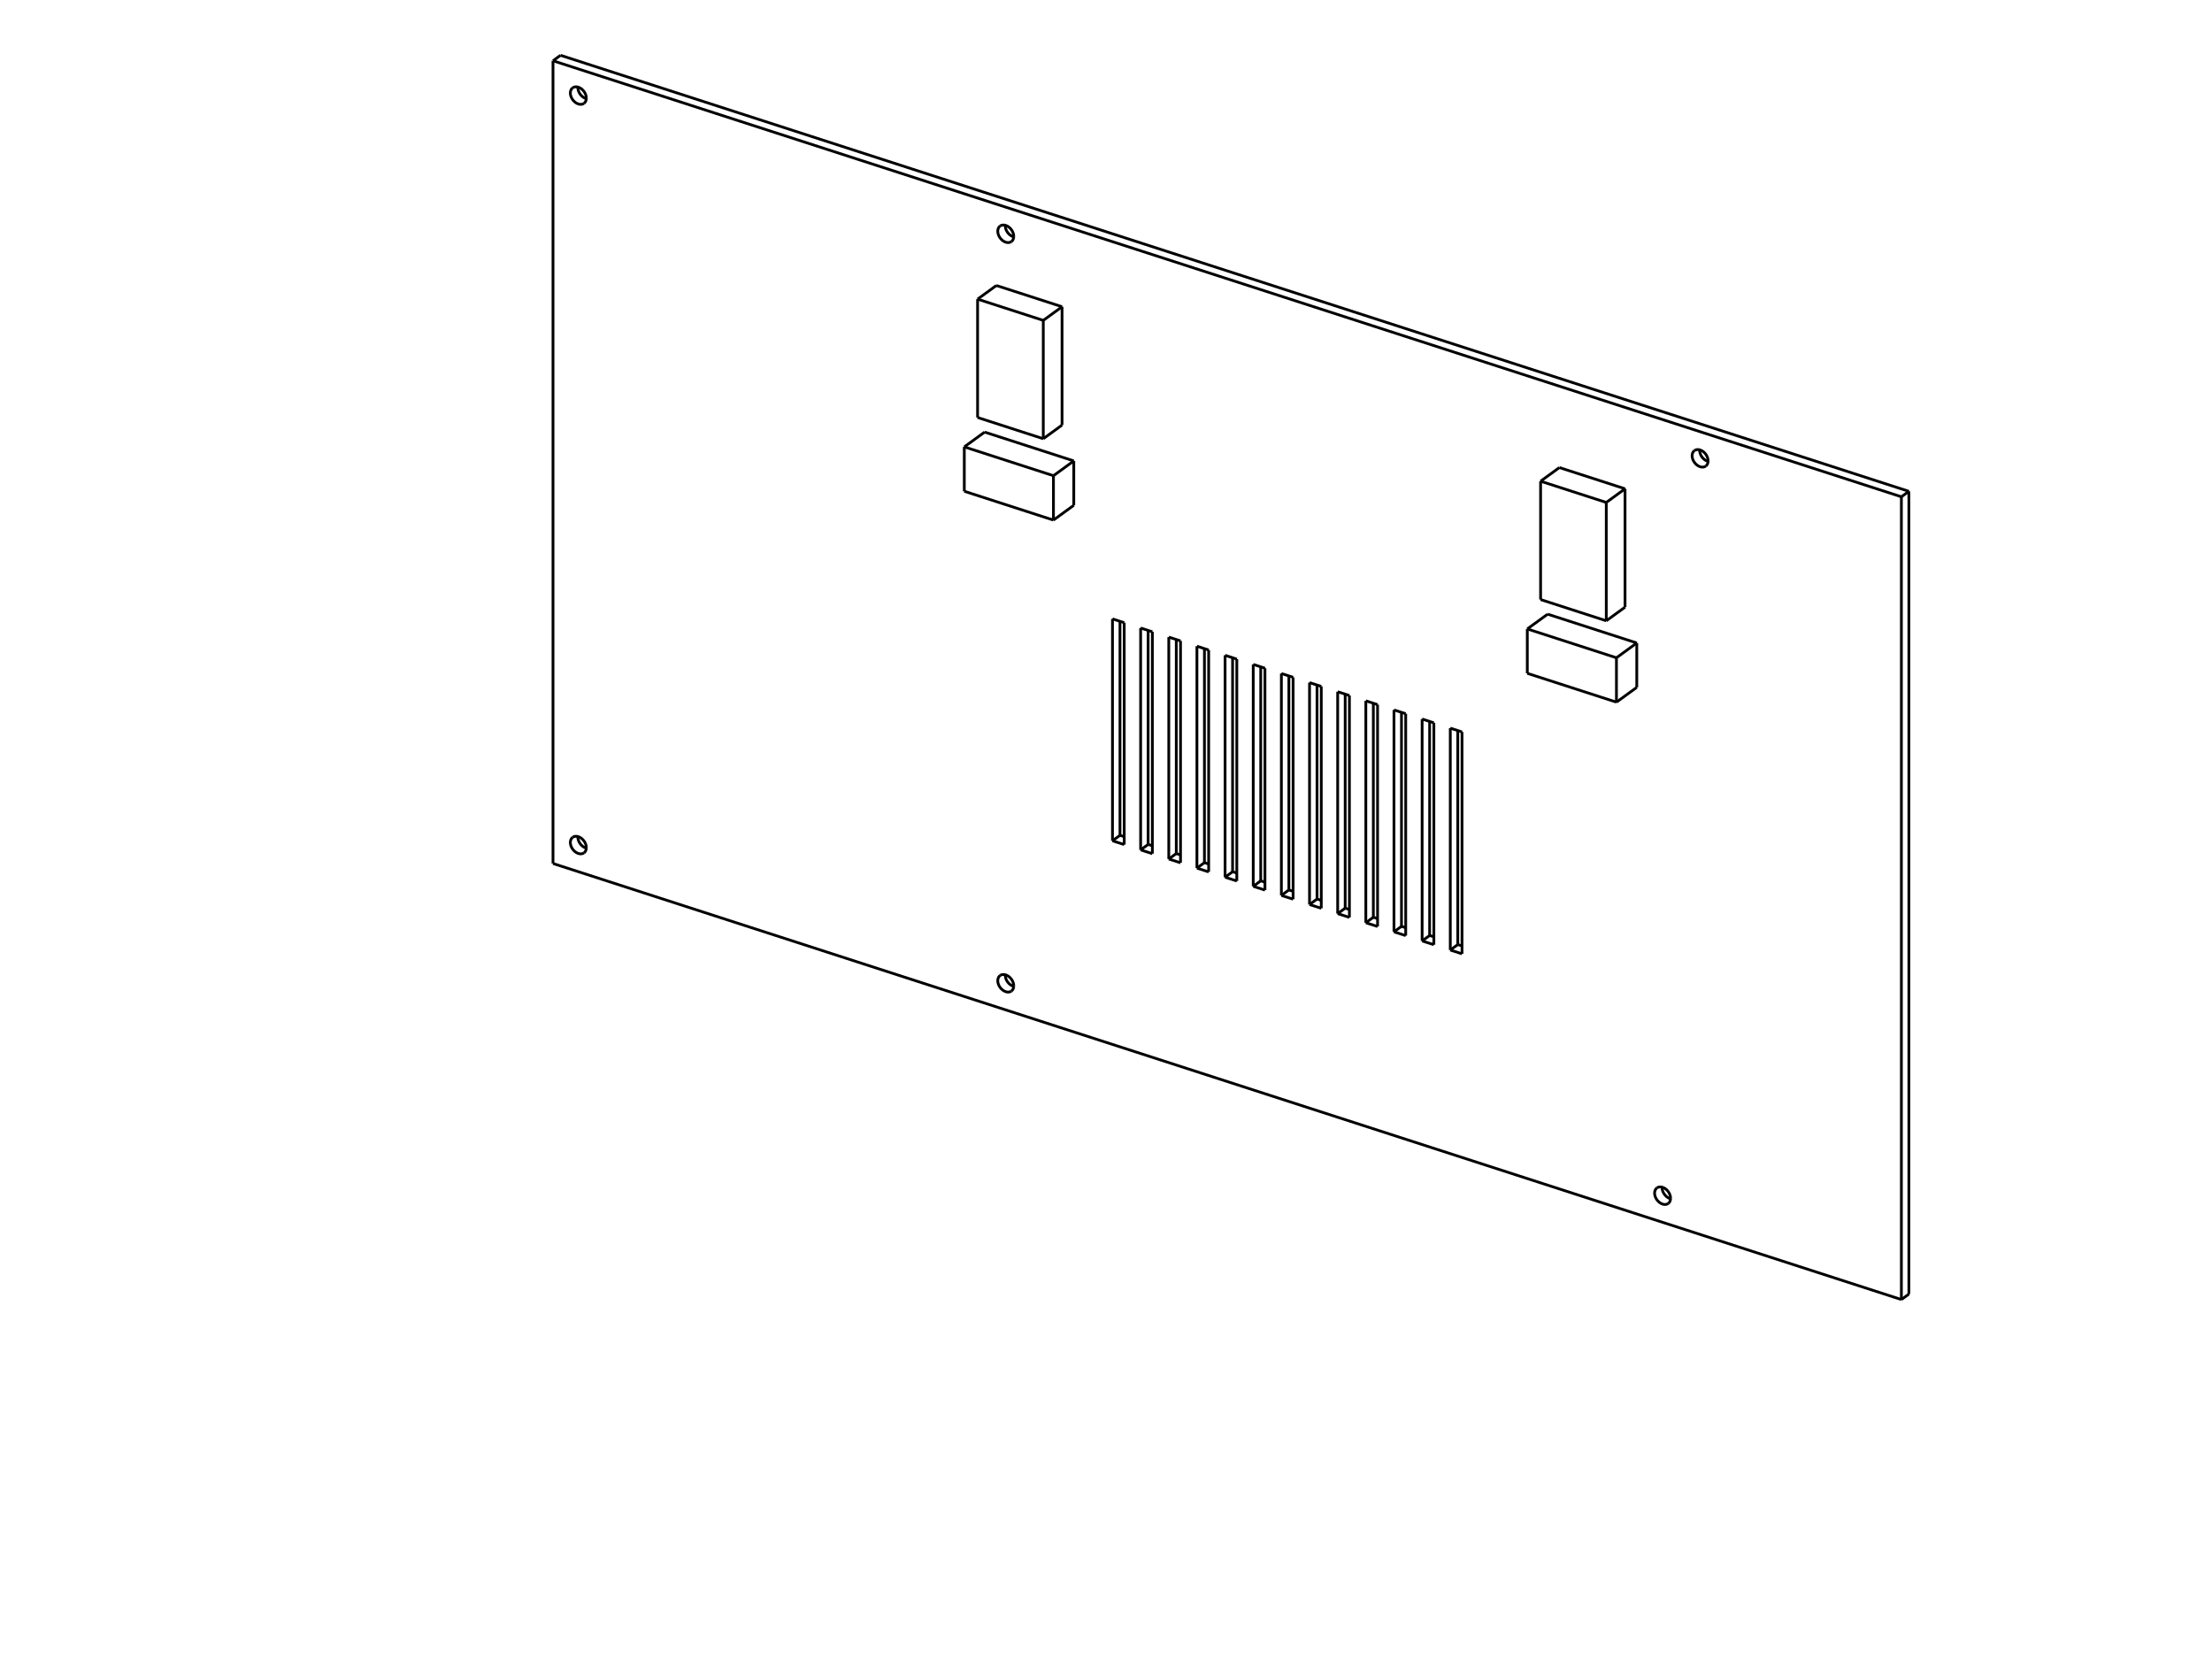
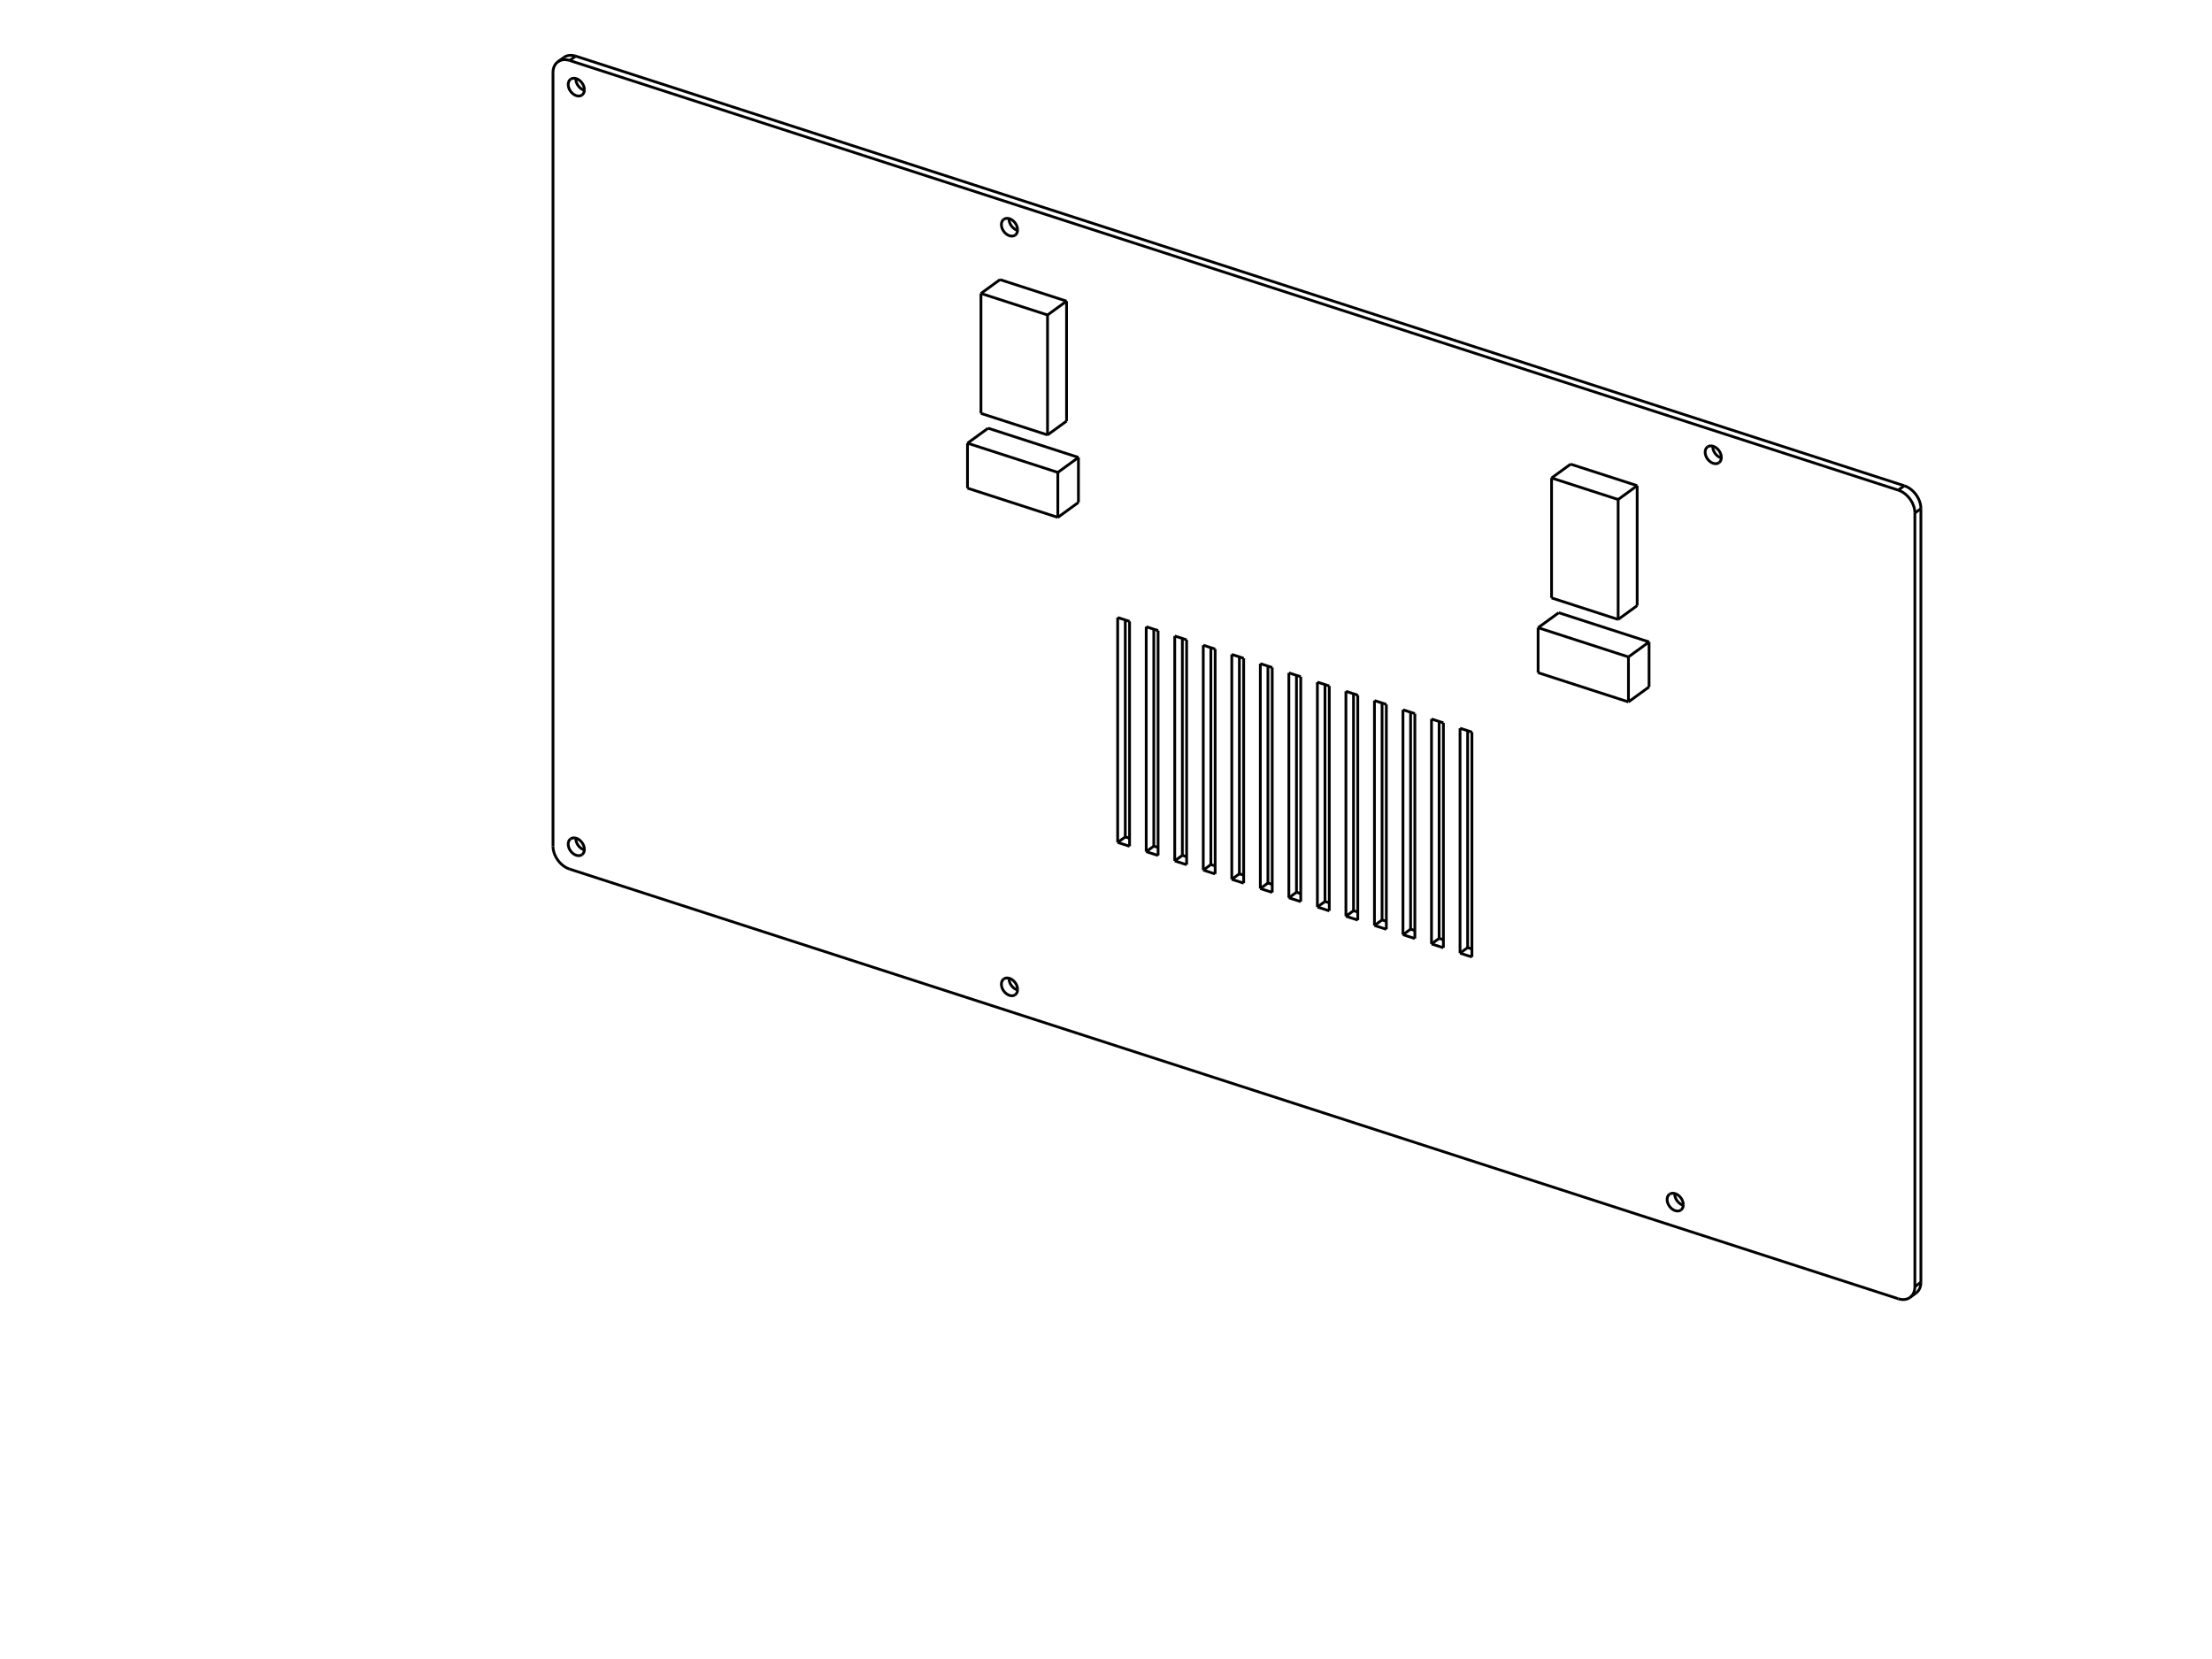
<svg xmlns="http://www.w3.org/2000/svg" width="800.0" height="600.0">
-   <g transform="scale(2.039303, -2.039303)   translate(118.7908,-177.592)" stroke-width="0.49" fill="none">
-     <g stroke="rgb(160,160,160)" fill="none" stroke-dasharray="0.49,0.49">
+   <g transform="scale(2.066894, -2.066894)   translate(117.0656,-175.8874)" stroke-width="0.484" fill="none">
+     <g stroke="rgb(160,160,160)" fill="none" stroke-dasharray="0.484,0.484">

       </g>
    <g stroke="rgb(0,0,0)" fill="none">
-       <path d="M-20.718,166.816 L-19.387,167.785 " />
-       <path d="M-20.718,24.452 L-20.718,166.816 " />
-       <path d="M-20.718,24.452 L218.413,-52.879 " />
-       <path d="M218.413,-52.879 L219.744,-51.91 " />
-       <path d="M-19.387,167.785 L219.744,90.454 " />
-       <path d="M219.744,-51.91 L219.744,90.454 " />
-       <path d="M-16.306,29.231 L-16.308,29.154 L-16.307,29.075 L-16.301,28.995 L-16.292,28.914 L-16.278,28.833 L-16.261,28.751 L-16.24,28.669 L-16.215,28.588 L-16.187,28.506 L-16.155,28.425 L-16.12,28.345 L-16.081,28.265 L-16.039,28.187 L-15.994,28.11 L-15.945,28.035 L-15.894,27.962 L-15.84,27.89 L-15.783,27.821 L-15.724,27.755 L-15.663,27.69 L-15.599,27.629 L-15.534,27.571 L-15.466,27.515 L-15.397,27.463 L-15.327,27.415 L-15.256,27.369 L-15.183,27.328 L-15.11,27.29 L-15.036,27.256 L-14.962,27.227 L-14.887,27.201 L-14.813,27.179 " />
-       <path d="M59.494,4.719 L59.492,4.641 L59.493,4.563 L59.499,4.483 L59.508,4.402 L59.522,4.321 L59.539,4.239 L59.56,4.157 L59.584,4.075 L59.613,3.994 L59.645,3.913 L59.68,3.832 L59.719,3.753 L59.761,3.675 L59.806,3.598 L59.855,3.523 L59.906,3.45 L59.96,3.378 L60.017,3.309 L60.076,3.242 L60.137,3.178 L60.201,3.117 L60.266,3.058 L60.334,3.003 L60.402,2.951 L60.473,2.902 L60.544,2.857 L60.617,2.816 L60.69,2.778 L60.764,2.744 L60.838,2.714 L60.913,2.689 L60.987,2.667 " />
-       <path d="M79.835,29.45 L79.835,67.402 " />
-       <path d="M79.835,29.45 L80.584,29.207 " />
-       <path d="M175.981,-32.951 L175.979,-33.028 L175.98,-33.107 L175.986,-33.187 L175.995,-33.268 L176.009,-33.349 L176.026,-33.431 L176.047,-33.512 L176.071,-33.594 L176.1,-33.676 L176.132,-33.757 L176.167,-33.837 L176.206,-33.917 L176.248,-33.995 L176.293,-34.072 L176.342,-34.147 L176.393,-34.22 L176.447,-34.291 L176.504,-34.361 L176.563,-34.427 L176.624,-34.491 L176.688,-34.553 L176.753,-34.611 L176.821,-34.667 L176.889,-34.719 L176.96,-34.767 L177.031,-34.812 L177.104,-34.854 L177.177,-34.892 L177.251,-34.925 L177.325,-34.955 L177.4,-34.981 L177.474,-35.003 " />
-       <path d="M84.828,27.835 L84.828,65.787 " />
-       <path d="M84.828,27.835 L85.576,27.593 " />
-       <path d="M89.82,26.221 L89.82,64.173 " />
-       <path d="M89.82,26.221 L90.569,25.979 " />
-       <path d="M94.812,24.606 L94.812,62.559 " />
-       <path d="M94.812,24.606 L95.561,24.364 " />
-       <path d="M99.804,22.992 L99.804,60.944 " />
-       <path d="M99.804,22.992 L100.553,22.75 " />
-       <path d="M104.797,21.378 L104.797,59.33 " />
-       <path d="M104.797,21.378 L105.546,21.135 " />
-       <path d="M109.789,19.763 L109.789,57.715 " />
-       <path d="M109.789,19.763 L110.538,19.521 " />
-       <path d="M114.781,18.149 L114.781,56.101 " />
-       <path d="M114.781,18.149 L115.53,17.907 " />
-       <path d="M119.774,16.534 L119.774,54.486 " />
-       <path d="M119.774,16.534 L120.522,16.292 " />
-       <path d="M124.766,14.92 L124.766,52.872 " />
-       <path d="M124.766,14.92 L125.515,14.678 " />
-       <path d="M129.758,13.305 L129.758,51.258 " />
-       <path d="M129.758,13.305 L130.507,13.063 " />
-       <path d="M134.751,11.691 L134.751,49.643 " />
-       <path d="M134.751,11.691 L135.499,11.449 " />
-       <path d="M139.743,10.077 L139.743,48.029 " />
-       <path d="M139.743,10.077 L140.492,9.834 " />
-       <path d="M-16.306,162.151 L-16.308,162.074 L-16.307,161.995 L-16.301,161.915 L-16.292,161.834 L-16.278,161.753 L-16.261,161.671 L-16.24,161.59 L-16.215,161.508 L-16.187,161.426 L-16.155,161.345 L-16.12,161.265 L-16.081,161.185 L-16.039,161.107 L-15.994,161.03 L-15.945,160.955 L-15.894,160.882 L-15.84,160.811 L-15.783,160.741 L-15.724,160.675 L-15.663,160.611 L-15.599,160.549 L-15.534,160.491 L-15.466,160.435 L-15.397,160.383 L-15.327,160.335 L-15.256,160.29 L-15.183,160.248 L-15.11,160.21 L-15.036,160.177 L-14.962,160.147 L-14.887,160.121 L-14.813,160.099 " />
-       <path d="M59.494,137.639 L59.492,137.562 L59.493,137.483 L59.499,137.403 L59.508,137.322 L59.522,137.241 L59.539,137.159 L59.56,137.077 L59.584,136.995 L59.613,136.914 L59.645,136.833 L59.68,136.753 L59.719,136.673 L59.761,136.595 L59.806,136.518 L59.855,136.443 L59.906,136.37 L59.96,136.298 L60.017,136.229 L60.076,136.162 L60.137,136.098 L60.201,136.037 L60.266,135.979 L60.334,135.923 L60.402,135.871 L60.473,135.823 L60.544,135.777 L60.617,135.736 L60.69,135.698 L60.764,135.664 L60.838,135.635 L60.913,135.609 L60.987,135.587 " />
-       <path d="M182.637,97.817 L182.635,97.739 L182.637,97.661 L182.642,97.581 L182.652,97.5 L182.665,97.419 L182.682,97.337 L182.703,97.255 L182.728,97.173 L182.756,97.092 L182.788,97.011 L182.823,96.93 L182.862,96.851 L182.904,96.773 L182.95,96.696 L182.998,96.621 L183.049,96.547 L183.103,96.476 L183.16,96.407 L183.219,96.34 L183.281,96.276 L183.344,96.215 L183.41,96.156 L183.477,96.101 L183.546,96.049 L183.616,96 L183.688,95.955 L183.76,95.914 L183.833,95.876 L183.907,95.842 L183.982,95.812 L184.056,95.787 L184.13,95.765 " />
-       <path d="M-20.718,166.816 L218.413,89.486 " />
-       <path d="M218.413,89.486 L219.744,90.454 " />
-       <path d="M218.413,-52.879 L218.413,89.486 " />
+       <path d="M-20.302,27.815 L-20.302,163.184 " />
+       <path d="M-20.302,27.815 L-20.299,27.664 L-20.288,27.51 L-20.271,27.356 L-20.246,27.2 L-20.215,27.043 L-20.177,26.886 L-20.132,26.729 L-20.08,26.572 L-20.022,26.416 L-19.958,26.261 L-19.888,26.108 L-19.811,25.956 L-19.729,25.806 L-19.641,25.66 L-19.548,25.516 L-19.449,25.375 L-19.346,25.238 L-19.237,25.105 L-19.125,24.976 L-19.008,24.852 L-18.887,24.732 L-18.763,24.618 L-18.635,24.509 L-18.504,24.406 L-18.371,24.309 L-18.235,24.218 L-18.097,24.133 L-17.958,24.055 L-17.817,23.984 L-17.675,23.92 L-17.533,23.863 L-17.39,23.813 " />
+       <path d="M-17.39,165.303 L-17.533,165.345 L-17.675,165.38 L-17.817,165.408 L-17.958,165.428 L-18.097,165.44 L-18.235,165.444 L-18.371,165.441 L-18.504,165.43 L-18.635,165.411 L-18.699,165.399 L-18.763,165.385 L-18.825,165.369 L-18.887,165.351 L-18.948,165.332 L-19.008,165.31 L-19.067,165.287 L-19.125,165.261 L-19.182,165.234 L-19.237,165.205 L-19.292,165.175 L-19.346,165.142 L-19.398,165.108 L-19.449,165.072 " />
+       <path d="M-19.449,165.072 L-19.499,165.034 L-19.548,164.995 L-19.595,164.954 L-19.641,164.912 L-19.686,164.867 L-19.729,164.822 L-19.771,164.774 L-19.811,164.725 L-19.85,164.675 L-19.888,164.623 L-19.924,164.57 L-19.958,164.515 L-19.991,164.459 L-20.022,164.402 L-20.08,164.283 L-20.132,164.16 L-20.177,164.032 L-20.215,163.899 L-20.246,163.763 L-20.271,163.623 L-20.288,163.479 L-20.299,163.333 L-20.302,163.184 " />
+       <path d="M-17.39,23.813 L215.085,-51.365 " />
+       <path d="M-17.39,165.303 L215.085,90.125 " />
+       <path d="M215.085,-51.365 L215.228,-51.408 L215.37,-51.443 L215.512,-51.47 L215.653,-51.49 L215.793,-51.502 L215.93,-51.507 L216.066,-51.504 L216.199,-51.493 L216.33,-51.474 L216.394,-51.462 L216.458,-51.448 L216.52,-51.432 L216.582,-51.414 L216.643,-51.394 L216.703,-51.373 L216.762,-51.349 L216.82,-51.324 L216.877,-51.297 L216.932,-51.268 L216.987,-51.237 L217.041,-51.205 L217.093,-51.171 L217.144,-51.135 " />
+       <path d="M217.144,-51.135 L217.194,-51.097 L217.243,-51.058 L217.29,-51.017 L217.336,-50.974 L217.381,-50.93 L217.424,-50.884 L217.466,-50.837 L217.506,-50.788 L217.545,-50.738 L217.583,-50.686 L217.619,-50.633 L217.653,-50.578 L217.686,-50.522 L217.718,-50.465 L217.776,-50.346 L217.827,-50.222 L217.872,-50.094 L217.91,-49.962 L217.941,-49.825 L217.966,-49.685 L217.983,-49.542 L217.994,-49.395 L217.997,-49.246 " />
+       <path d="M217.997,86.122 L217.994,86.274 L217.983,86.427 L217.966,86.582 L217.941,86.737 L217.91,86.894 L217.872,87.051 L217.827,87.208 L217.776,87.365 L217.718,87.521 L217.653,87.676 L217.583,87.83 L217.506,87.981 L217.424,88.131 L217.336,88.278 L217.243,88.422 L217.144,88.562 L217.041,88.699 L216.932,88.833 L216.82,88.961 L216.703,89.086 L216.582,89.205 L216.458,89.319 L216.33,89.428 L216.199,89.531 L216.066,89.629 L215.93,89.72 L215.793,89.804 L215.653,89.882 L215.512,89.953 L215.37,90.018 L215.228,90.075 L215.085,90.125 " />
+       <path d="M217.997,-49.246 L217.997,86.122 " />
      <path d="M-14.81,27.263 L-14.814,27.374 L-14.826,27.487 L-14.845,27.6 L-14.871,27.715 L-14.905,27.829 L-14.946,27.943 L-14.994,28.056 L-15.049,28.166 L-15.11,28.275 L-15.177,28.38 L-15.25,28.482 L-15.328,28.58 L-15.411,28.673 L-15.498,28.761 L-15.589,28.843 L-15.684,28.919 L-15.781,28.989 L-15.881,29.052 L-15.983,29.107 L-16.086,29.155 L-16.19,29.196 L-16.294,29.228 L-16.398,29.252 L-16.45,29.261 L-16.501,29.268 L-16.552,29.273 L-16.602,29.276 L-16.652,29.276 L-16.702,29.275 L-16.75,29.271 L-16.798,29.265 L-16.845,29.257 L-16.892,29.248 L-16.937,29.236 L-16.982,29.222 L-17.025,29.205 L-17.068,29.187 L-17.109,29.167 L-17.149,29.145 L-17.188,29.121 L-17.225,29.095 " />
      <path d="M-17.225,29.095 L-17.273,29.058 L-17.318,29.018 L-17.361,28.974 L-17.401,28.927 L-17.438,28.877 L-17.472,28.825 L-17.504,28.77 L-17.532,28.712 L-17.557,28.652 L-17.579,28.59 L-17.597,28.526 L-17.612,28.459 L-17.624,28.391 L-17.633,28.322 L-17.638,28.251 L-17.639,28.178 L-17.638,28.105 L-17.633,28.03 L-17.624,27.955 L-17.612,27.879 L-17.597,27.803 L-17.579,27.727 L-17.557,27.651 L-17.532,27.575 L-17.504,27.499 L-17.472,27.423 L-17.438,27.349 L-17.401,27.275 L-17.361,27.203 L-17.318,27.131 L-17.273,27.061 L-17.225,26.993 L-17.175,26.927 L-17.122,26.862 L-17.068,26.799 L-17.011,26.739 L-16.952,26.681 L-16.892,26.625 L-16.83,26.573 L-16.766,26.522 L-16.702,26.475 L-16.636,26.431 L-16.569,26.39 L-16.501,26.352 L-16.433,26.317 L-16.364,26.286 L-16.294,26.258 L-16.225,26.234 L-16.156,26.214 L-16.086,26.197 L-16.017,26.183 L-15.949,26.174 L-15.881,26.168 L-15.814,26.165 L-15.748,26.167 L-15.684,26.172 L-15.62,26.181 L-15.558,26.194 L-15.498,26.211 L-15.439,26.231 L-15.382,26.254 L-15.328,26.282 L-15.275,26.312 L-15.225,26.346 " />
      <path d="M-15.225,26.346 L-15.177,26.384 L-15.132,26.424 L-15.089,26.468 L-15.049,26.515 L-15.012,26.564 L-14.978,26.617 L-14.946,26.672 L-14.918,26.729 L-14.893,26.789 L-14.871,26.852 L-14.853,26.916 L-14.838,26.982 L-14.826,27.05 L-14.817,27.12 L-14.812,27.191 L-14.81,27.263 " />
      <path d="M60.989,2.751 L60.985,2.862 L60.974,2.974 L60.955,3.088 L60.928,3.202 L60.895,3.317 L60.853,3.431 L60.806,3.543 L60.751,3.654 L60.69,3.763 L60.623,3.868 L60.55,3.97 L60.472,4.068 L60.389,4.161 L60.302,4.249 L60.211,4.331 L60.116,4.407 L60.018,4.477 L59.918,4.54 L59.817,4.595 L59.713,4.643 L59.61,4.684 L59.505,4.716 L59.402,4.74 L59.35,4.749 L59.299,4.756 L59.248,4.761 L59.198,4.763 L59.148,4.764 L59.098,4.762 L59.05,4.759 L59.002,4.753 L58.954,4.745 L58.908,4.735 L58.863,4.723 L58.818,4.709 L58.775,4.693 L58.732,4.675 L58.691,4.655 L58.651,4.633 L58.612,4.609 L58.575,4.583 " />
      <path d="M58.575,4.583 L58.527,4.546 L58.481,4.505 L58.439,4.462 L58.399,4.415 L58.362,4.365 L58.327,4.313 L58.296,4.258 L58.268,4.2 L58.243,4.14 L58.221,4.078 L58.203,4.014 L58.187,3.947 L58.176,3.879 L58.167,3.81 L58.162,3.738 L58.16,3.666 L58.162,3.593 L58.167,3.518 L58.176,3.443 L58.187,3.367 L58.203,3.291 L58.221,3.215 L58.243,3.139 L58.268,3.062 L58.296,2.987 L58.327,2.911 L58.362,2.837 L58.399,2.763 L58.439,2.69 L58.481,2.619 L58.527,2.549 L58.575,2.481 L58.625,2.414 L58.677,2.35 L58.732,2.287 L58.789,2.227 L58.848,2.169 L58.908,2.113 L58.97,2.06 L59.034,2.01 L59.098,1.963 L59.164,1.919 L59.231,1.878 L59.299,1.84 L59.367,1.805 L59.436,1.774 L59.505,1.746 L59.575,1.722 L59.644,1.701 L59.713,1.684 L59.782,1.671 L59.851,1.661 L59.918,1.655 L59.985,1.653 L60.051,1.655 L60.116,1.66 L60.18,1.669 L60.242,1.682 L60.302,1.698 L60.361,1.718 L60.417,1.742 L60.472,1.769 L60.525,1.8 L60.575,1.834 " />
      <path d="M60.575,1.834 L60.623,1.871 L60.668,1.912 L60.711,1.956 L60.751,2.002 L60.788,2.052 L60.822,2.104 L60.853,2.16 L60.882,2.217 L60.907,2.277 L60.928,2.339 L60.947,2.404 L60.962,2.47 L60.974,2.538 L60.982,2.608 L60.988,2.679 L60.989,2.751 " />
+       <path d="M80.584,27.808 L78.504,28.481 " />
+       <path d="M80.584,27.808 L80.584,67.16 " />
+       <path d="M80.584,67.16 L78.504,67.832 " />
      <path d="M78.504,28.481 L78.504,67.832 " />
-       <path d="M78.504,28.481 L80.584,27.808 " />
-       <path d="M80.584,27.808 L80.584,67.16 " />
-       <path d="M78.504,67.832 L80.584,67.16 " />
      <path d="M177.476,-34.918 L177.472,-34.808 L177.461,-34.695 L177.442,-34.582 L177.415,-34.467 L177.382,-34.353 L177.341,-34.239 L177.293,-34.126 L177.238,-34.015 L177.177,-33.907 L177.11,-33.802 L177.037,-33.7 L176.959,-33.602 L176.876,-33.509 L176.789,-33.421 L176.698,-33.339 L176.603,-33.263 L176.506,-33.193 L176.406,-33.13 L176.304,-33.075 L176.2,-33.026 L176.097,-32.986 L175.992,-32.954 L175.889,-32.93 L175.837,-32.921 L175.786,-32.914 L175.735,-32.909 L175.685,-32.906 L175.635,-32.906 L175.585,-32.907 L175.537,-32.911 L175.489,-32.917 L175.441,-32.924 L175.395,-32.934 L175.35,-32.946 L175.305,-32.96 L175.262,-32.976 L175.219,-32.994 L175.178,-33.015 L175.138,-33.037 L175.099,-33.061 L175.062,-33.086 " />
      <path d="M175.062,-33.086 L175.014,-33.124 L174.968,-33.164 L174.926,-33.208 L174.886,-33.255 L174.849,-33.304 L174.814,-33.357 L174.783,-33.412 L174.755,-33.47 L174.73,-33.53 L174.708,-33.592 L174.69,-33.656 L174.675,-33.722 L174.663,-33.79 L174.654,-33.86 L174.649,-33.931 L174.647,-34.004 L174.649,-34.077 L174.654,-34.152 L174.663,-34.227 L174.675,-34.302 L174.69,-34.379 L174.708,-34.455 L174.73,-34.531 L174.755,-34.607 L174.783,-34.683 L174.814,-34.758 L174.849,-34.833 L174.886,-34.907 L174.926,-34.979 L174.968,-35.051 L175.014,-35.12 L175.062,-35.189 L175.112,-35.255 L175.165,-35.32 L175.219,-35.383 L175.276,-35.443 L175.335,-35.501 L175.395,-35.556 L175.457,-35.609 L175.521,-35.659 L175.585,-35.707 L175.651,-35.751 L175.718,-35.792 L175.786,-35.83 L175.854,-35.864 L175.923,-35.896 L175.992,-35.923 L176.062,-35.948 L176.131,-35.968 L176.2,-35.985 L176.269,-35.999 L176.338,-36.008 L176.406,-36.014 L176.472,-36.016 L176.538,-36.015 L176.603,-36.01 L176.667,-36 L176.729,-35.988 L176.789,-35.971 L176.848,-35.951 L176.904,-35.928 L176.959,-35.9 L177.012,-35.87 L177.062,-35.836 " />
      <path d="M177.062,-35.836 L177.11,-35.798 L177.155,-35.758 L177.198,-35.714 L177.238,-35.667 L177.275,-35.618 L177.309,-35.565 L177.341,-35.51 L177.369,-35.453 L177.394,-35.393 L177.415,-35.33 L177.434,-35.266 L177.449,-35.2 L177.461,-35.132 L177.47,-35.062 L177.475,-34.991 L177.476,-34.918 " />
+       <path d="M85.576,26.194 L83.496,26.867 " />
+       <path d="M85.576,26.194 L85.576,65.545 " />
+       <path d="M85.576,65.545 L83.496,66.218 " />
      <path d="M83.496,26.867 L83.496,66.218 " />
-       <path d="M83.496,26.867 L85.576,26.194 " />
-       <path d="M85.576,26.194 L85.576,65.545 " />
-       <path d="M83.496,66.218 L85.576,65.545 " />
+       <path d="M90.569,24.579 L88.489,25.252 " />
+       <path d="M90.569,24.579 L90.569,63.931 " />
+       <path d="M90.569,63.931 L88.489,64.603 " />
      <path d="M88.489,25.252 L88.489,64.603 " />
-       <path d="M88.489,25.252 L90.569,24.579 " />
-       <path d="M90.569,24.579 L90.569,63.931 " />
-       <path d="M88.489,64.603 L90.569,63.931 " />
+       <path d="M95.561,22.965 L93.481,23.638 " />
+       <path d="M95.561,22.965 L95.561,62.316 " />
+       <path d="M95.561,62.316 L93.481,62.989 " />
      <path d="M93.481,23.638 L93.481,62.989 " />
-       <path d="M93.481,23.638 L95.561,22.965 " />
-       <path d="M95.561,22.965 L95.561,62.316 " />
-       <path d="M93.481,62.989 L95.561,62.316 " />
+       <path d="M100.553,21.351 L98.473,22.023 " />
+       <path d="M100.553,21.351 L100.553,60.702 " />
+       <path d="M100.553,60.702 L98.473,61.375 " />
      <path d="M98.473,22.023 L98.473,61.375 " />
-       <path d="M98.473,22.023 L100.553,21.351 " />
-       <path d="M100.553,21.351 L100.553,60.702 " />
-       <path d="M98.473,61.375 L100.553,60.702 " />
+       <path d="M105.546,19.736 L103.465,20.409 " />
+       <path d="M105.546,19.736 L105.546,59.088 " />
+       <path d="M105.546,59.088 L103.465,59.76 " />
      <path d="M103.465,20.409 L103.465,59.76 " />
-       <path d="M103.465,20.409 L105.546,19.736 " />
-       <path d="M105.546,19.736 L105.546,59.088 " />
-       <path d="M103.465,59.76 L105.546,59.088 " />
+       <path d="M110.538,18.122 L108.458,18.794 " />
+       <path d="M110.538,18.122 L110.538,57.473 " />
+       <path d="M110.538,57.473 L108.458,58.146 " />
      <path d="M108.458,18.794 L108.458,58.146 " />
-       <path d="M108.458,18.794 L110.538,18.122 " />
-       <path d="M110.538,18.122 L110.538,57.473 " />
-       <path d="M108.458,58.146 L110.538,57.473 " />
+       <path d="M115.53,16.507 L113.45,17.18 " />
+       <path d="M115.53,16.507 L115.53,55.859 " />
+       <path d="M115.53,55.859 L113.45,56.531 " />
      <path d="M113.45,17.18 L113.45,56.531 " />
-       <path d="M113.45,17.18 L115.53,16.507 " />
-       <path d="M115.53,16.507 L115.53,55.859 " />
-       <path d="M113.45,56.531 L115.53,55.859 " />
+       <path d="M120.522,14.893 L118.442,15.566 " />
+       <path d="M120.522,14.893 L120.522,54.244 " />
+       <path d="M120.522,54.244 L118.442,54.917 " />
      <path d="M118.442,15.566 L118.442,54.917 " />
-       <path d="M118.442,15.566 L120.522,14.893 " />
-       <path d="M120.522,14.893 L120.522,54.244 " />
-       <path d="M118.442,54.917 L120.522,54.244 " />
+       <path d="M125.515,13.279 L123.435,13.951 " />
+       <path d="M125.515,13.279 L125.515,52.63 " />
+       <path d="M125.515,52.63 L123.435,53.303 " />
      <path d="M123.435,13.951 L123.435,53.303 " />
-       <path d="M123.435,13.951 L125.515,13.279 " />
-       <path d="M125.515,13.279 L125.515,52.63 " />
-       <path d="M123.435,53.303 L125.515,52.63 " />
+       <path d="M130.507,11.664 L128.427,12.337 " />
+       <path d="M130.507,11.664 L130.507,51.016 " />
+       <path d="M130.507,51.016 L128.427,51.688 " />
      <path d="M128.427,12.337 L128.427,51.688 " />
-       <path d="M128.427,12.337 L130.507,11.664 " />
-       <path d="M130.507,11.664 L130.507,51.016 " />
-       <path d="M128.427,51.688 L130.507,51.016 " />
+       <path d="M135.499,10.05 L133.419,10.722 " />
+       <path d="M135.499,10.05 L135.499,49.401 " />
+       <path d="M135.499,49.401 L133.419,50.074 " />
      <path d="M133.419,10.722 L133.419,50.074 " />
-       <path d="M133.419,10.722 L135.499,10.05 " />
-       <path d="M135.499,10.05 L135.499,49.401 " />
-       <path d="M133.419,50.074 L135.499,49.401 " />
+       <path d="M140.492,8.435 L138.412,9.108 " />
+       <path d="M140.492,8.435 L140.492,47.787 " />
+       <path d="M140.492,47.787 L138.412,48.459 " />
      <path d="M138.412,9.108 L138.412,48.459 " />
-       <path d="M138.412,9.108 L140.492,8.435 " />
-       <path d="M140.492,8.435 L140.492,47.787 " />
-       <path d="M138.412,48.459 L140.492,47.787 " />
      <path d="M55.831,100.961 L71.64,95.849 " />
      <path d="M71.64,87.979 L71.64,95.849 " />
      <path d="M-14.81,160.184 L-14.814,160.294 L-14.826,160.407 L-14.845,160.52 L-14.871,160.635 L-14.905,160.749 L-14.946,160.863 L-14.994,160.976 L-15.049,161.087 L-15.11,161.195 L-15.177,161.3 L-15.25,161.402 L-15.328,161.5 L-15.411,161.593 L-15.498,161.681 L-15.589,161.763 L-15.684,161.839 L-15.781,161.909 L-15.881,161.972 L-15.983,162.028 L-16.086,162.076 L-16.19,162.116 L-16.294,162.148 L-16.398,162.172 L-16.45,162.181 L-16.501,162.188 L-16.552,162.193 L-16.602,162.196 L-16.652,162.196 L-16.702,162.195 L-16.75,162.191 L-16.798,162.185 L-16.845,162.178 L-16.892,162.168 L-16.937,162.156 L-16.982,162.142 L-17.025,162.126 L-17.068,162.108 L-17.109,162.087 L-17.149,162.065 L-17.188,162.041 L-17.225,162.016 " />
      <path d="M-17.225,162.016 L-17.273,161.978 L-17.318,161.938 L-17.361,161.894 L-17.401,161.847 L-17.438,161.798 L-17.472,161.745 L-17.504,161.69 L-17.532,161.632 L-17.557,161.572 L-17.579,161.51 L-17.597,161.446 L-17.612,161.38 L-17.624,161.312 L-17.633,161.242 L-17.638,161.171 L-17.639,161.098 L-17.638,161.025 L-17.633,160.95 L-17.624,160.875 L-17.612,160.8 L-17.597,160.723 L-17.579,160.647 L-17.557,160.571 L-17.532,160.495 L-17.504,160.419 L-17.472,160.344 L-17.438,160.269 L-17.401,160.195 L-17.361,160.123 L-17.318,160.051 L-17.273,159.982 L-17.225,159.913 L-17.175,159.847 L-17.122,159.782 L-17.068,159.719 L-17.011,159.659 L-16.952,159.601 L-16.892,159.546 L-16.83,159.493 L-16.766,159.443 L-16.702,159.395 L-16.636,159.351 L-16.569,159.31 L-16.501,159.272 L-16.433,159.238 L-16.364,159.206 L-16.294,159.179 L-16.225,159.154 L-16.156,159.134 L-16.086,159.117 L-16.017,159.103 L-15.949,159.094 L-15.881,159.088 L-15.814,159.086 L-15.748,159.087 L-15.684,159.092 L-15.62,159.102 L-15.558,159.114 L-15.498,159.131 L-15.439,159.151 L-15.382,159.174 L-15.328,159.202 L-15.275,159.232 L-15.225,159.266 " />
      <path d="M-15.225,159.266 L-15.177,159.304 L-15.132,159.344 L-15.089,159.388 L-15.049,159.435 L-15.012,159.484 L-14.978,159.537 L-14.946,159.592 L-14.918,159.649 L-14.893,159.709 L-14.871,159.772 L-14.853,159.836 L-14.838,159.902 L-14.826,159.97 L-14.817,160.04 L-14.812,160.111 L-14.81,160.184 " />
      <path d="M57.911,126.96 L69.559,123.193 " />
      <path d="M69.559,102.206 L69.559,123.193 " />
      <path d="M60.989,135.671 L60.985,135.782 L60.974,135.894 L60.955,136.008 L60.928,136.123 L60.895,136.237 L60.853,136.351 L60.806,136.464 L60.751,136.574 L60.69,136.683 L60.623,136.788 L60.55,136.89 L60.472,136.988 L60.389,137.081 L60.302,137.169 L60.211,137.251 L60.116,137.327 L60.018,137.397 L59.918,137.46 L59.817,137.515 L59.713,137.563 L59.61,137.604 L59.505,137.636 L59.402,137.66 L59.35,137.669 L59.299,137.676 L59.248,137.681 L59.198,137.684 L59.148,137.684 L59.098,137.683 L59.05,137.679 L59.002,137.673 L58.954,137.665 L58.908,137.655 L58.863,137.644 L58.818,137.629 L58.775,137.613 L58.732,137.595 L58.691,137.575 L58.651,137.553 L58.612,137.529 L58.575,137.503 " />
      <path d="M58.575,137.503 L58.527,137.466 L58.481,137.425 L58.439,137.382 L58.399,137.335 L58.362,137.285 L58.327,137.233 L58.296,137.178 L58.268,137.12 L58.243,137.06 L58.221,136.998 L58.203,136.934 L58.187,136.867 L58.176,136.799 L58.167,136.73 L58.162,136.659 L58.16,136.586 L58.162,136.513 L58.167,136.438 L58.176,136.363 L58.187,136.287 L58.203,136.211 L58.221,136.135 L58.243,136.059 L58.268,135.982 L58.296,135.907 L58.327,135.831 L58.362,135.757 L58.399,135.683 L58.439,135.611 L58.481,135.539 L58.527,135.469 L58.575,135.401 L58.625,135.334 L58.677,135.27 L58.732,135.207 L58.789,135.147 L58.848,135.089 L58.908,135.033 L58.97,134.98 L59.034,134.93 L59.098,134.883 L59.164,134.839 L59.231,134.798 L59.299,134.76 L59.367,134.725 L59.436,134.694 L59.505,134.666 L59.575,134.642 L59.644,134.622 L59.713,134.605 L59.782,134.591 L59.851,134.582 L59.918,134.576 L59.985,134.573 L60.051,134.575 L60.116,134.58 L60.18,134.589 L60.242,134.602 L60.302,134.619 L60.361,134.639 L60.417,134.662 L60.472,134.689 L60.525,134.72 L60.575,134.754 " />
      <path d="M60.575,134.754 L60.623,134.792 L60.668,134.832 L60.711,134.876 L60.751,134.923 L60.788,134.972 L60.822,135.025 L60.853,135.08 L60.882,135.137 L60.907,135.197 L60.928,135.26 L60.947,135.324 L60.962,135.39 L60.974,135.458 L60.982,135.528 L60.988,135.599 L60.989,135.671 " />
      <path d="M155.677,68.673 L171.486,63.561 " />
      <path d="M171.486,55.691 L171.486,63.561 " />
      <path d="M157.757,94.672 L169.405,90.905 " />
      <path d="M169.405,69.918 L169.405,90.905 " />
      <path d="M184.133,95.849 L184.129,95.96 L184.117,96.072 L184.098,96.186 L184.072,96.3 L184.038,96.415 L183.997,96.529 L183.949,96.641 L183.894,96.752 L183.833,96.861 L183.766,96.966 L183.694,97.068 L183.616,97.166 L183.533,97.259 L183.445,97.347 L183.354,97.429 L183.26,97.505 L183.162,97.575 L183.062,97.637 L182.96,97.693 L182.857,97.741 L182.753,97.781 L182.649,97.814 L182.545,97.838 L182.494,97.847 L182.442,97.854 L182.391,97.859 L182.341,97.861 L182.291,97.862 L182.242,97.86 L182.193,97.857 L182.145,97.851 L182.098,97.843 L182.051,97.833 L182.006,97.821 L181.961,97.807 L181.918,97.791 L181.876,97.773 L181.834,97.753 L181.794,97.731 L181.756,97.707 L181.718,97.681 " />
      <path d="M181.718,97.681 L181.67,97.644 L181.625,97.603 L181.582,97.56 L181.542,97.513 L181.505,97.463 L181.471,97.411 L181.44,97.356 L181.411,97.298 L181.386,97.238 L181.365,97.176 L181.346,97.111 L181.331,97.045 L181.319,96.977 L181.311,96.907 L181.305,96.836 L181.304,96.764 L181.305,96.69 L181.311,96.616 L181.319,96.541 L181.331,96.465 L181.346,96.389 L181.365,96.313 L181.386,96.236 L181.411,96.16 L181.44,96.084 L181.471,96.009 L181.505,95.935 L181.542,95.861 L181.582,95.788 L181.625,95.717 L181.67,95.647 L181.718,95.579 L181.768,95.512 L181.821,95.448 L181.876,95.385 L181.932,95.325 L181.991,95.267 L182.051,95.211 L182.113,95.158 L182.177,95.108 L182.242,95.061 L182.308,95.017 L182.375,94.976 L182.442,94.938 L182.511,94.903 L182.58,94.872 L182.649,94.844 L182.718,94.82 L182.788,94.799 L182.857,94.782 L182.926,94.769 L182.994,94.759 L183.062,94.753 L183.129,94.751 L183.195,94.753 L183.26,94.758 L183.323,94.767 L183.385,94.78 L183.445,94.796 L183.504,94.816 L183.561,94.84 L183.616,94.867 L183.668,94.898 L183.718,94.932 " />
      <path d="M183.718,94.932 L183.766,94.969 L183.812,95.01 L183.854,95.054 L183.894,95.1 L183.931,95.15 L183.966,95.202 L183.997,95.257 L184.025,95.315 L184.05,95.375 L184.072,95.437 L184.09,95.502 L184.106,95.568 L184.117,95.636 L184.126,95.706 L184.131,95.777 L184.133,95.849 " />
+       <path d="M-16.336,166.069 L-16.479,166.112 L-16.621,166.147 L-16.763,166.175 L-16.904,166.194 L-17.044,166.207 L-17.181,166.211 L-17.317,166.208 L-17.45,166.197 L-17.581,166.178 L-17.645,166.166 L-17.709,166.152 L-17.771,166.136 L-17.833,166.118 L-17.894,166.098 L-17.954,166.077 L-18.013,166.053 L-18.071,166.028 L-18.128,166.001 L-18.183,165.972 L-18.238,165.941 L-18.292,165.909 L-18.344,165.875 L-18.395,165.839 " />
+       <path d="M-16.336,166.069 L216.139,90.892 " />
+       <path d="M218.198,-50.368 L218.248,-50.33 L218.297,-50.291 L218.344,-50.25 L218.39,-50.207 L218.435,-50.163 L218.478,-50.117 L218.52,-50.07 L218.56,-50.021 L218.599,-49.971 L218.637,-49.919 L218.673,-49.866 L218.707,-49.811 L218.74,-49.755 L218.772,-49.698 L218.829,-49.579 L218.881,-49.456 L218.926,-49.327 L218.964,-49.195 L218.995,-49.059 L219.02,-48.918 L219.037,-48.775 L219.048,-48.629 L219.051,-48.48 " />
+       <path d="M219.051,86.889 L219.048,87.04 L219.037,87.194 L219.02,87.348 L218.995,87.504 L218.964,87.661 L218.926,87.818 L218.881,87.975 L218.829,88.132 L218.772,88.288 L218.707,88.443 L218.637,88.597 L218.56,88.748 L218.478,88.898 L218.39,89.045 L218.297,89.189 L218.198,89.329 L218.095,89.466 L217.986,89.599 L217.874,89.728 L217.757,89.853 L217.636,89.972 L217.512,90.086 L217.384,90.195 L217.253,90.298 L217.12,90.395 L216.984,90.486 L216.847,90.571 L216.707,90.649 L216.566,90.72 L216.424,90.785 L216.282,90.842 L216.139,90.892 " />
+       <path d="M219.051,-48.48 L219.051,86.889 " />
+       <path d="M-16.306,29.231 L-16.308,29.154 L-16.307,29.075 L-16.301,28.995 L-16.292,28.914 L-16.278,28.833 L-16.261,28.751 L-16.24,28.669 L-16.215,28.588 L-16.187,28.506 L-16.155,28.425 L-16.12,28.345 L-16.081,28.265 L-16.039,28.187 L-15.994,28.11 L-15.945,28.035 L-15.894,27.962 L-15.84,27.89 L-15.783,27.821 L-15.724,27.755 L-15.663,27.69 L-15.599,27.629 L-15.534,27.571 L-15.466,27.515 L-15.397,27.463 L-15.327,27.415 L-15.256,27.369 L-15.183,27.328 L-15.11,27.29 L-15.036,27.256 L-14.962,27.227 L-14.887,27.201 L-14.813,27.179 " />
+       <path d="M59.494,4.719 L59.492,4.641 L59.493,4.563 L59.499,4.483 L59.508,4.402 L59.522,4.321 L59.539,4.239 L59.56,4.157 L59.584,4.075 L59.613,3.994 L59.645,3.913 L59.68,3.832 L59.719,3.753 L59.761,3.675 L59.806,3.598 L59.855,3.523 L59.906,3.45 L59.96,3.378 L60.017,3.309 L60.076,3.242 L60.137,3.178 L60.201,3.117 L60.266,3.058 L60.334,3.003 L60.402,2.951 L60.473,2.902 L60.544,2.857 L60.617,2.816 L60.69,2.778 L60.764,2.744 L60.838,2.714 L60.913,2.689 L60.987,2.667 " />
+       <path d="M80.584,29.207 L79.835,29.45 " />
      <path d="M78.504,28.481 L79.835,29.45 " />
+       <path d="M79.835,29.45 L79.835,67.402 " />
+       <path d="M175.981,-32.951 L175.979,-33.028 L175.98,-33.107 L175.986,-33.187 L175.995,-33.268 L176.009,-33.349 L176.026,-33.431 L176.047,-33.512 L176.071,-33.594 L176.1,-33.676 L176.132,-33.757 L176.167,-33.837 L176.206,-33.917 L176.248,-33.995 L176.293,-34.072 L176.342,-34.147 L176.393,-34.22 L176.447,-34.291 L176.504,-34.361 L176.563,-34.427 L176.624,-34.491 L176.688,-34.553 L176.753,-34.611 L176.821,-34.667 L176.889,-34.719 L176.96,-34.767 L177.031,-34.812 L177.104,-34.854 L177.177,-34.892 L177.251,-34.925 L177.325,-34.955 L177.4,-34.981 L177.474,-35.003 " />
+       <path d="M85.576,27.593 L84.828,27.835 " />
      <path d="M83.496,26.867 L84.828,27.835 " />
+       <path d="M84.828,27.835 L84.828,65.787 " />
+       <path d="M90.569,25.979 L89.82,26.221 " />
      <path d="M88.489,25.252 L89.82,26.221 " />
+       <path d="M89.82,26.221 L89.82,64.173 " />
+       <path d="M95.561,24.364 L94.812,24.606 " />
      <path d="M93.481,23.638 L94.812,24.606 " />
+       <path d="M94.812,24.606 L94.812,62.559 " />
+       <path d="M100.553,22.75 L99.804,22.992 " />
      <path d="M98.473,22.023 L99.804,22.992 " />
+       <path d="M99.804,22.992 L99.804,60.944 " />
+       <path d="M105.546,21.135 L104.797,21.378 " />
      <path d="M103.465,20.409 L104.797,21.378 " />
+       <path d="M104.797,21.378 L104.797,59.33 " />
+       <path d="M110.538,19.521 L109.789,19.763 " />
      <path d="M108.458,18.794 L109.789,19.763 " />
+       <path d="M109.789,19.763 L109.789,57.715 " />
+       <path d="M115.53,17.907 L114.781,18.149 " />
      <path d="M113.45,17.18 L114.781,18.149 " />
+       <path d="M114.781,18.149 L114.781,56.101 " />
+       <path d="M120.522,16.292 L119.774,16.534 " />
      <path d="M118.442,15.566 L119.774,16.534 " />
+       <path d="M119.774,16.534 L119.774,54.486 " />
+       <path d="M125.515,14.678 L124.766,14.92 " />
      <path d="M123.435,13.951 L124.766,14.92 " />
+       <path d="M124.766,14.92 L124.766,52.872 " />
+       <path d="M130.507,13.063 L129.758,13.305 " />
      <path d="M128.427,12.337 L129.758,13.305 " />
+       <path d="M129.758,13.305 L129.758,51.258 " />
+       <path d="M135.499,11.449 L134.751,11.691 " />
      <path d="M133.419,10.722 L134.751,11.691 " />
+       <path d="M134.751,11.691 L134.751,49.643 " />
+       <path d="M140.492,9.834 L139.743,10.077 " />
      <path d="M138.412,9.108 L139.743,10.077 " />
+       <path d="M139.743,10.077 L139.743,48.029 " />
      <path d="M52.225,98.338 L55.831,100.961 " />
      <path d="M52.225,90.468 L52.225,98.338 " />
      <path d="M52.225,98.338 L68.034,93.226 " />
      <path d="M68.034,93.226 L71.64,95.849 " />
      <path d="M52.225,90.468 L68.034,85.355 " />
      <path d="M68.034,85.355 L71.64,87.979 " />
      <path d="M68.034,85.355 L68.034,93.226 " />
+       <path d="M-16.306,162.151 L-16.308,162.074 L-16.307,161.995 L-16.301,161.915 L-16.292,161.834 L-16.278,161.753 L-16.261,161.671 L-16.24,161.59 L-16.215,161.508 L-16.187,161.426 L-16.155,161.345 L-16.12,161.265 L-16.081,161.185 L-16.039,161.107 L-15.994,161.03 L-15.945,160.955 L-15.894,160.882 L-15.84,160.811 L-15.783,160.741 L-15.724,160.675 L-15.663,160.611 L-15.599,160.549 L-15.534,160.491 L-15.466,160.435 L-15.397,160.383 L-15.327,160.335 L-15.256,160.29 L-15.183,160.248 L-15.11,160.21 L-15.036,160.177 L-14.962,160.147 L-14.887,160.121 L-14.813,160.099 " />
      <path d="M54.582,124.539 L57.911,126.96 " />
      <path d="M54.582,103.551 L54.582,124.539 " />
      <path d="M54.582,124.539 L66.231,120.772 " />
      <path d="M66.231,120.772 L69.559,123.193 " />
      <path d="M54.582,103.551 L66.231,99.784 " />
      <path d="M66.231,99.784 L69.559,102.206 " />
      <path d="M66.231,99.784 L66.231,120.772 " />
+       <path d="M59.494,137.639 L59.492,137.562 L59.493,137.483 L59.499,137.403 L59.508,137.322 L59.522,137.241 L59.539,137.159 L59.56,137.077 L59.584,136.995 L59.613,136.914 L59.645,136.833 L59.68,136.753 L59.719,136.673 L59.761,136.595 L59.806,136.518 L59.855,136.443 L59.906,136.37 L59.96,136.298 L60.017,136.229 L60.076,136.162 L60.137,136.098 L60.201,136.037 L60.266,135.979 L60.334,135.923 L60.402,135.871 L60.473,135.823 L60.544,135.777 L60.617,135.736 L60.69,135.698 L60.764,135.664 L60.838,135.635 L60.913,135.609 L60.987,135.587 " />
      <path d="M152.071,66.05 L155.677,68.673 " />
      <path d="M152.071,58.179 L152.071,66.05 " />
      <path d="M152.071,66.05 L167.88,60.937 " />
      <path d="M167.88,60.937 L171.486,63.561 " />
      <path d="M152.071,58.179 L167.88,53.067 " />
      <path d="M167.88,53.067 L171.486,55.691 " />
      <path d="M167.88,53.067 L167.88,60.937 " />
      <path d="M154.429,92.25 L157.757,94.672 " />
      <path d="M154.429,71.263 L154.429,92.25 " />
      <path d="M154.429,92.25 L166.077,88.483 " />
      <path d="M166.077,88.483 L169.405,90.905 " />
      <path d="M154.429,71.263 L166.077,67.496 " />
      <path d="M166.077,67.496 L169.405,69.918 " />
      <path d="M166.077,67.496 L166.077,88.483 " />
+       <path d="M182.637,97.817 L182.635,97.739 L182.637,97.661 L182.642,97.581 L182.652,97.5 L182.665,97.419 L182.682,97.337 L182.703,97.255 L182.728,97.173 L182.756,97.092 L182.788,97.011 L182.823,96.93 L182.862,96.851 L182.904,96.773 L182.95,96.696 L182.998,96.621 L183.049,96.547 L183.103,96.476 L183.16,96.407 L183.219,96.34 L183.281,96.276 L183.344,96.215 L183.41,96.156 L183.477,96.101 L183.546,96.049 L183.616,96 L183.688,95.955 L183.76,95.914 L183.833,95.876 L183.907,95.842 L183.982,95.812 L184.056,95.787 L184.13,95.765 " />
+       <path d="M-17.39,165.303 L-16.336,166.069 " />
+       <path d="M215.085,90.125 L216.139,90.892 " />
+       <path d="M217.997,-49.246 L219.051,-48.48 " />
+       <path d="M217.997,86.122 L219.051,86.889 " />
+       <path d="M-19.449,165.072 L-18.395,165.839 " />
+       <path d="M217.144,-51.135 L218.198,-50.368 " />
    </g>
  </g>
</svg>
